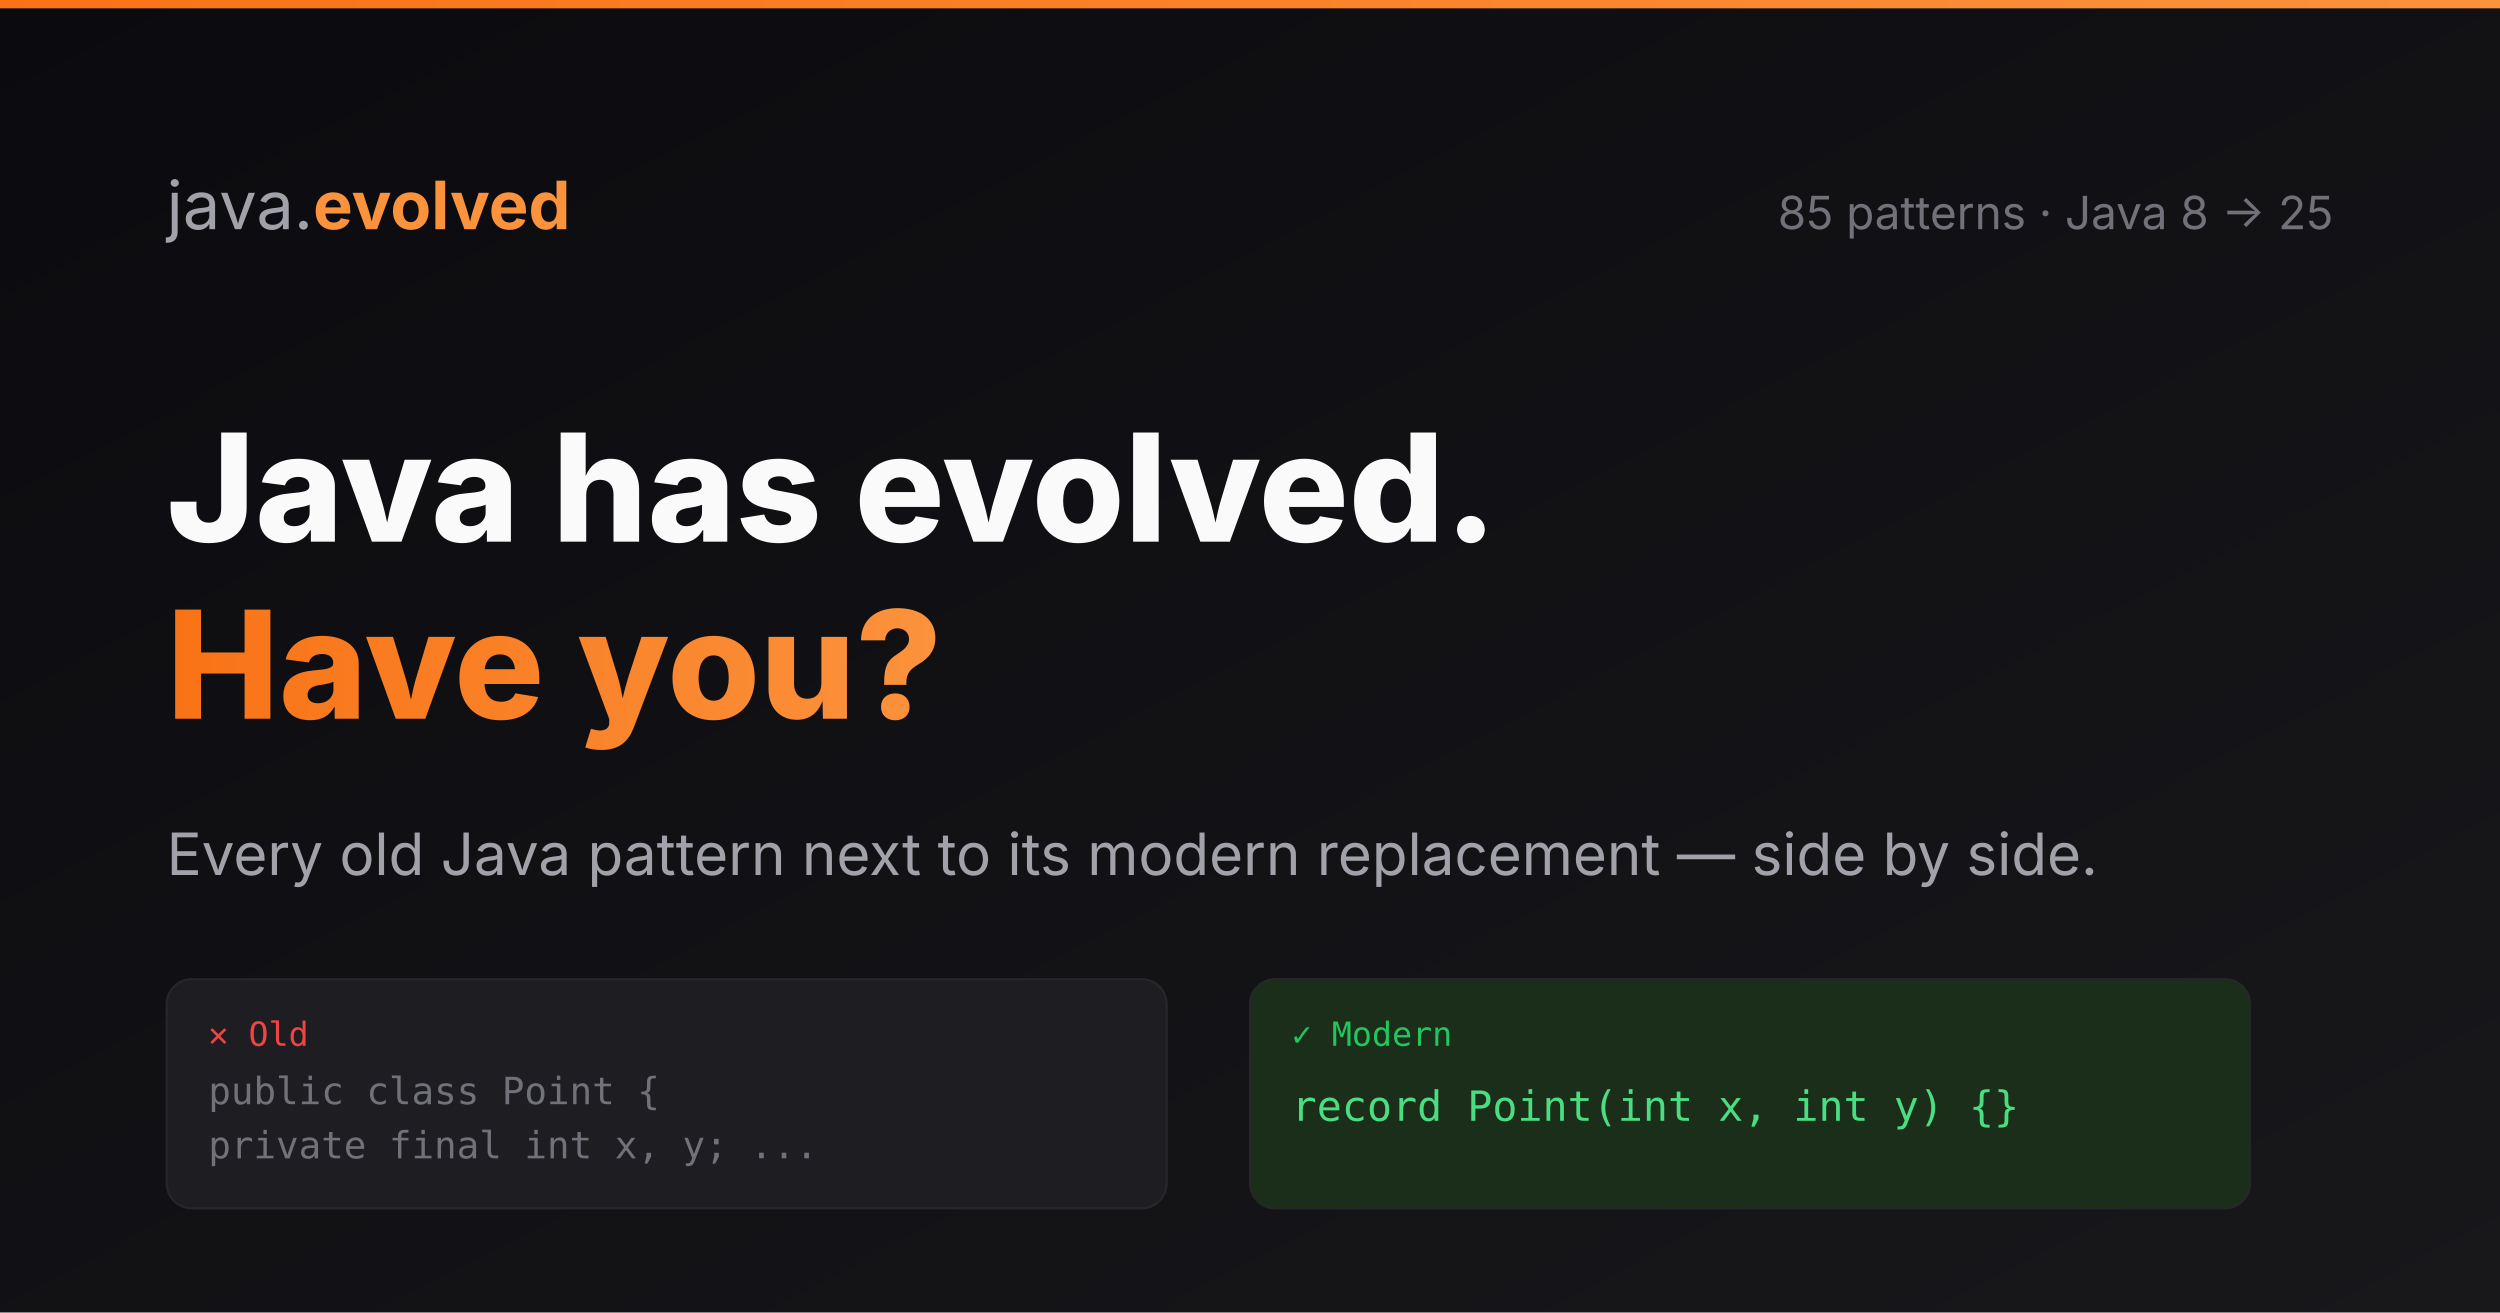
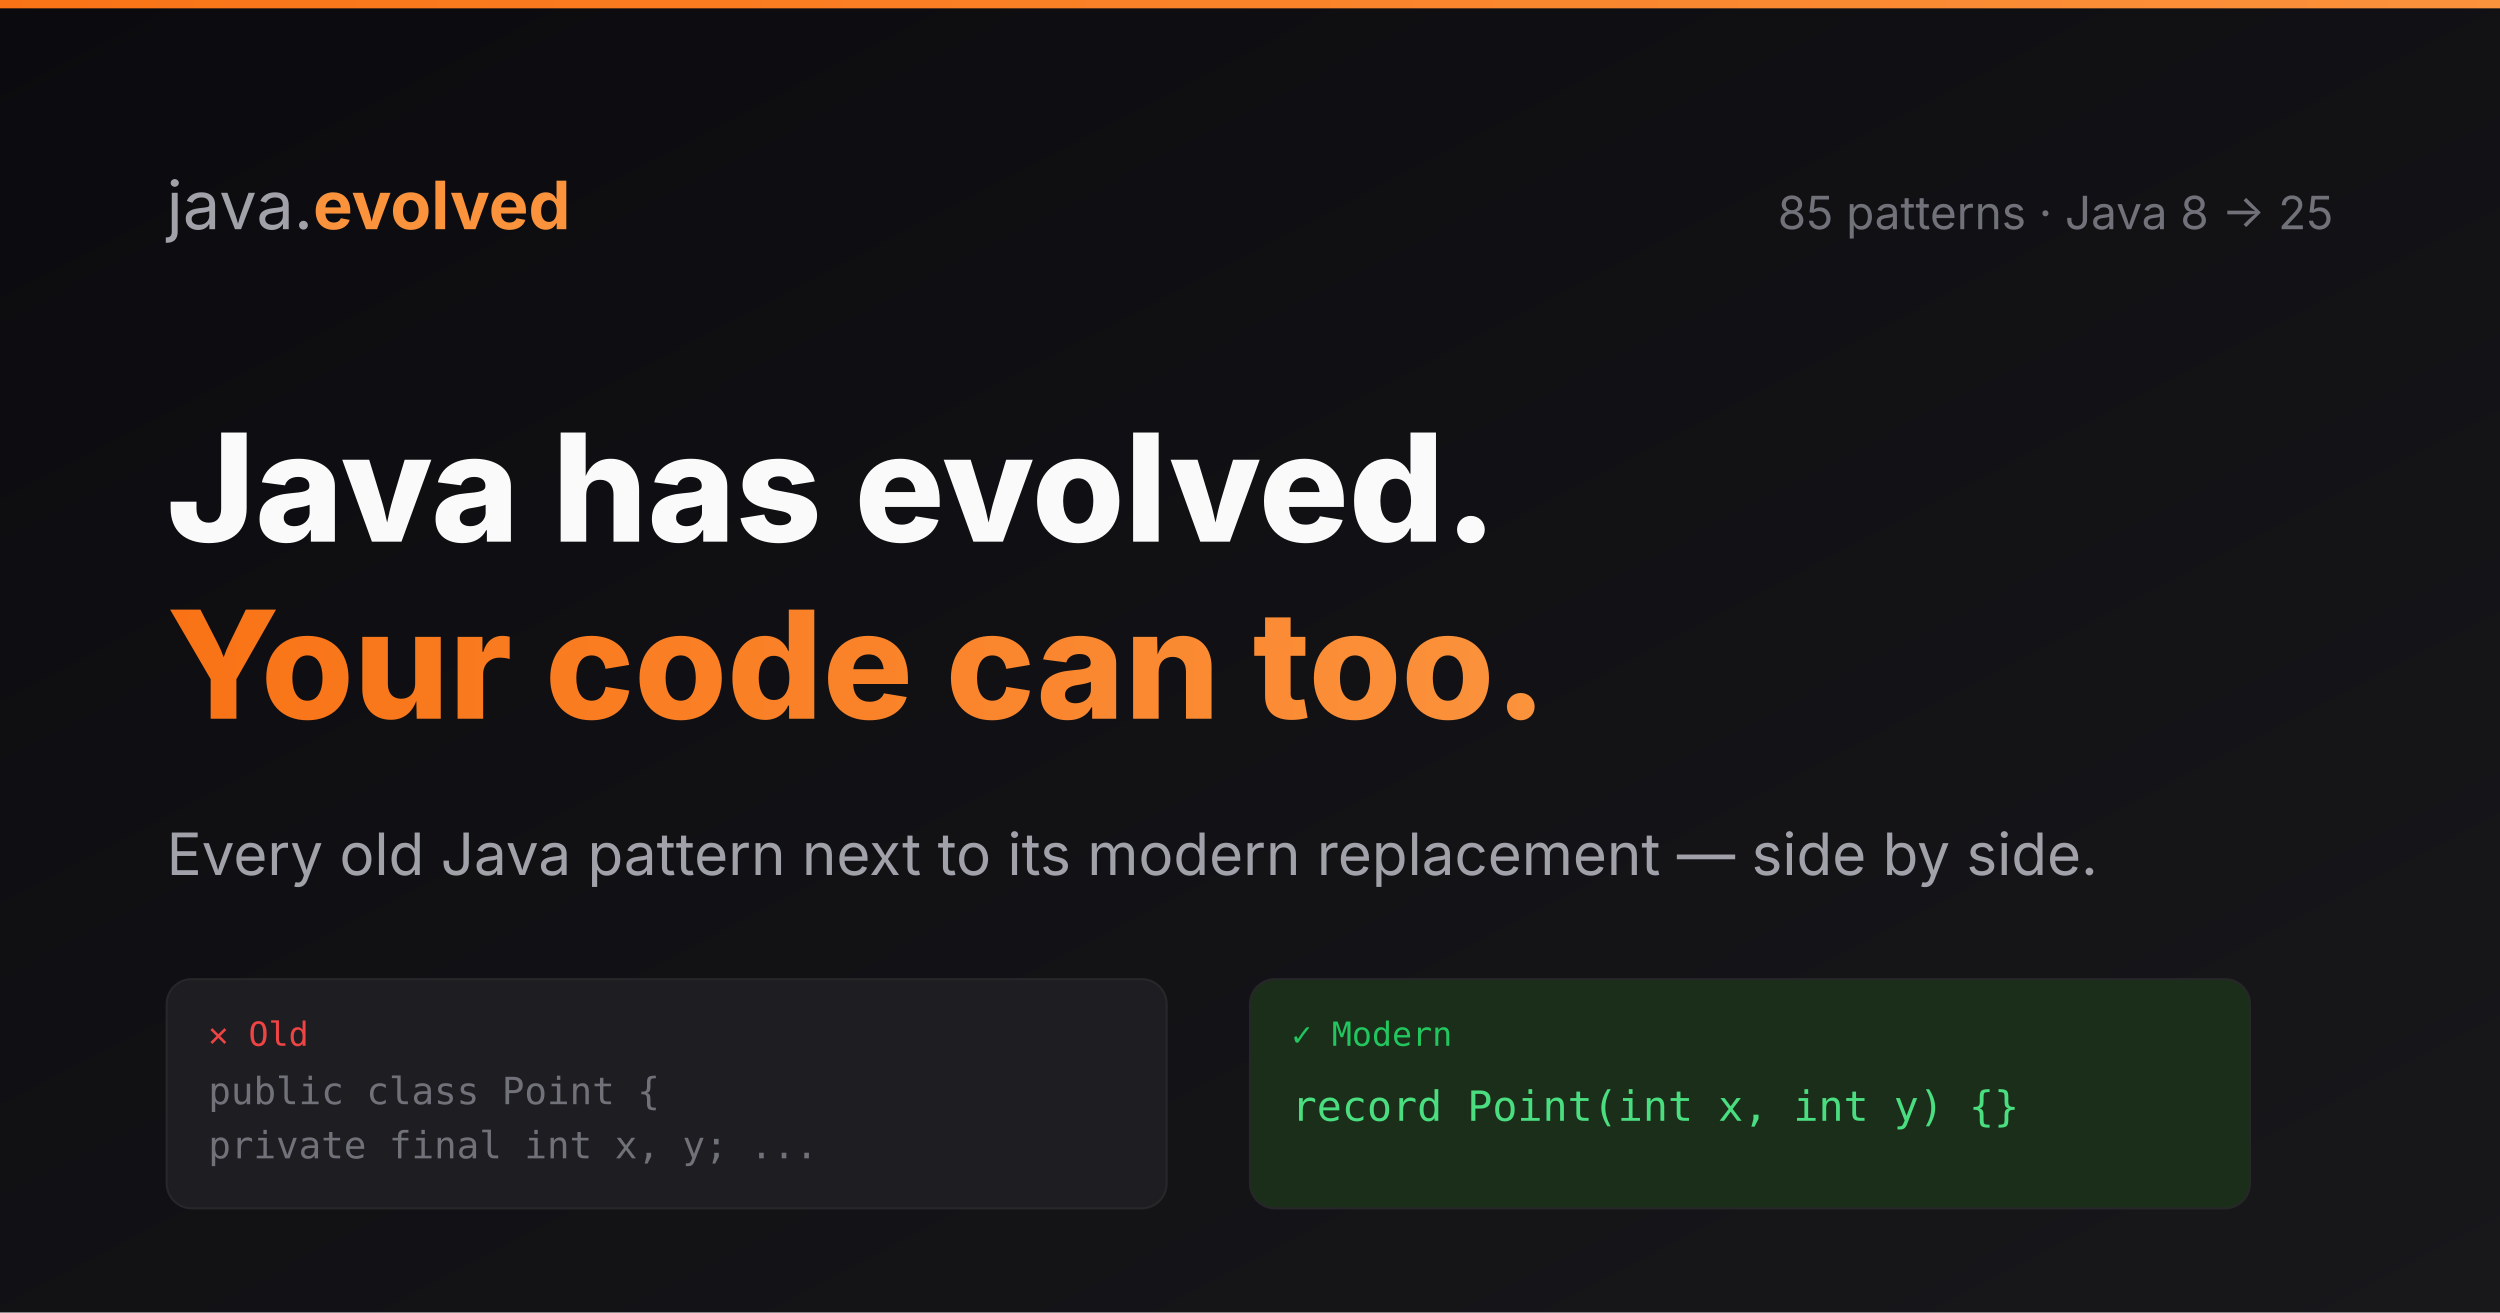
<svg xmlns="http://www.w3.org/2000/svg" width="1200" height="630" viewBox="0 0 1200 630">
  <defs>
    <linearGradient id="bg" x1="0%" y1="0%" x2="100%" y2="100%">
      <stop offset="0%" style="stop-color:#0b0b0f" />
      <stop offset="100%" style="stop-color:#18181b" />
    </linearGradient>
    <linearGradient id="accent" x1="0%" y1="0%" x2="100%" y2="0%">
      <stop offset="0%" style="stop-color:#f97316" />
      <stop offset="100%" style="stop-color:#fb923c" />
    </linearGradient>
  </defs>
  <rect width="1200" height="630" fill="url(#bg)" />
  <rect x="0" y="0" width="1200" height="4" fill="url(#accent)" />
  <text x="80" y="110" font-family="system-ui,-apple-system,sans-serif" font-size="32" fill="#a1a1aa">java.<tspan fill="#fb923c" font-weight="700">evolved</tspan>
  </text>
  <text x="80" y="260" font-family="system-ui,-apple-system,sans-serif" font-size="72" font-weight="800" fill="#fafafa">Java has evolved.</text>
-   <text x="80" y="345" font-family="system-ui,-apple-system,sans-serif" font-size="72" font-weight="800" fill="url(#accent)">Have you?</text>
+   <text x="80" y="345" font-family="system-ui,-apple-system,sans-serif" font-size="72" font-weight="800" fill="url(#accent)">Your code can too.</text>
  <text x="80" y="420" font-family="system-ui,-apple-system,sans-serif" font-size="28" fill="#a1a1aa">Every old Java pattern next to its modern replacement — side by side.</text>
  <rect x="80" y="470" width="480" height="110" rx="12" fill="#1e1e22" stroke="#27272a" stroke-width="1" />
  <text x="100" y="502" font-family="monospace" font-size="16" fill="#ef4444">✕ Old</text>
  <text x="100" y="530" font-family="monospace" font-size="18" fill="#71717a">public class Point {</text>
  <text x="100" y="556" font-family="monospace" font-size="18" fill="#71717a">  private final int x, y; ...</text>
  <rect x="600" y="470" width="480" height="110" rx="12" fill="#1a2e1a" stroke="#27272a" stroke-width="1" />
  <text x="620" y="502" font-family="monospace" font-size="16" fill="#22c55e">✓ Modern</text>
  <text x="620" y="538" font-family="monospace" font-size="20" fill="#4ade80">record Point(int x, int y) {}</text>
  <text x="1120" y="110" font-family="system-ui,-apple-system,sans-serif" font-size="22" fill="#71717a" text-anchor="end">85 patterns · Java 8 → 25</text>
</svg>
